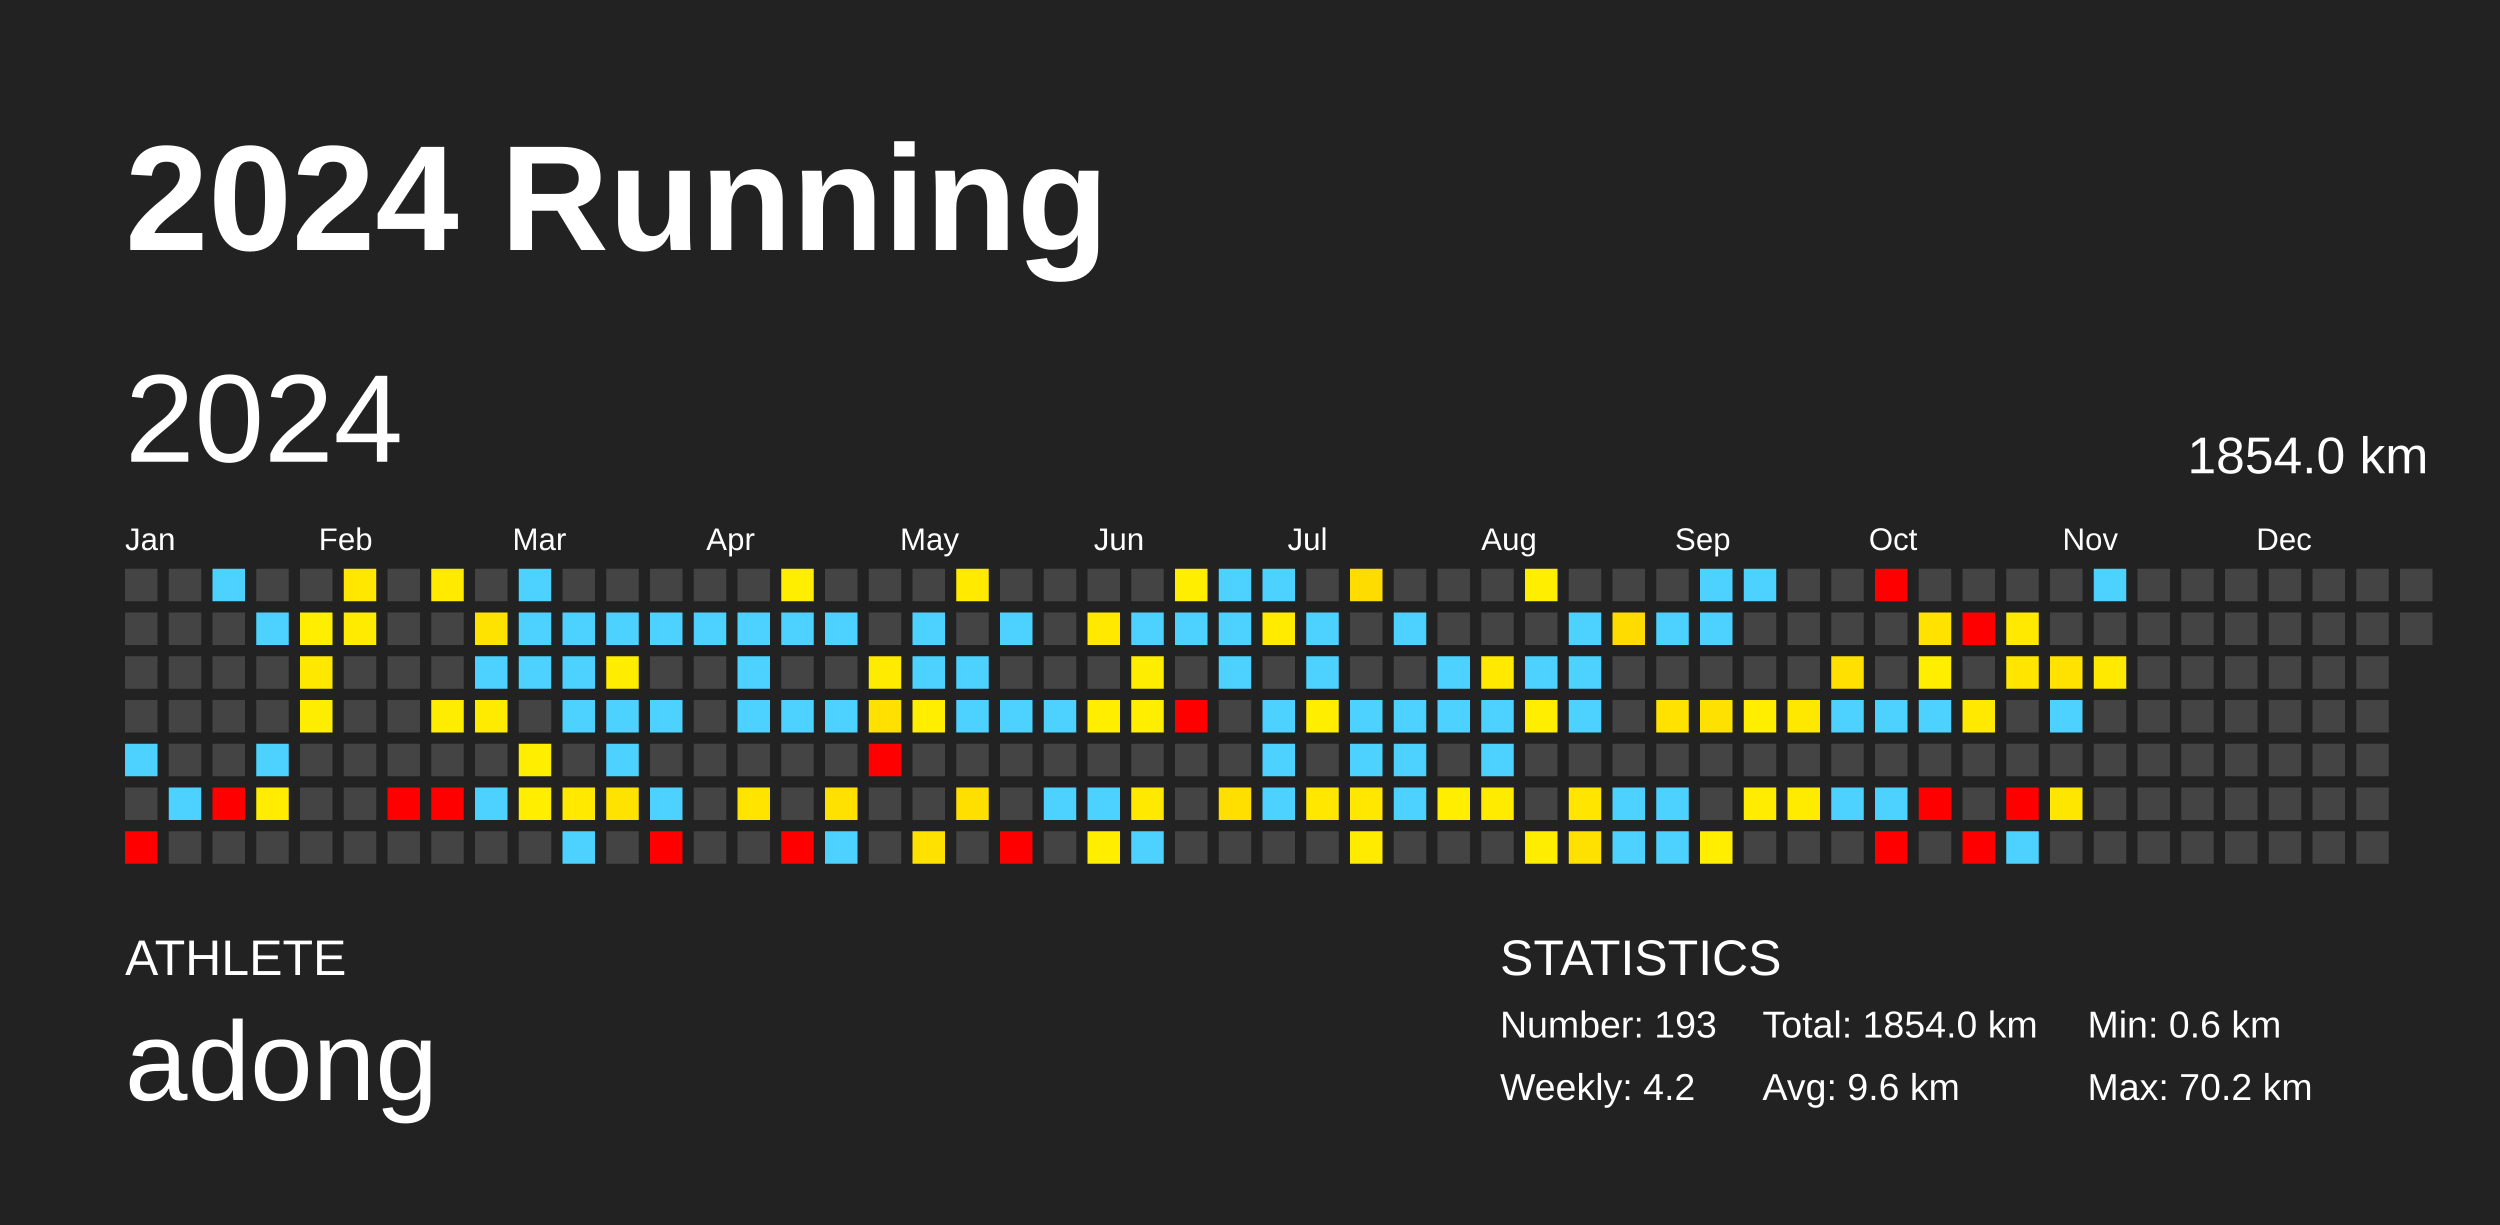
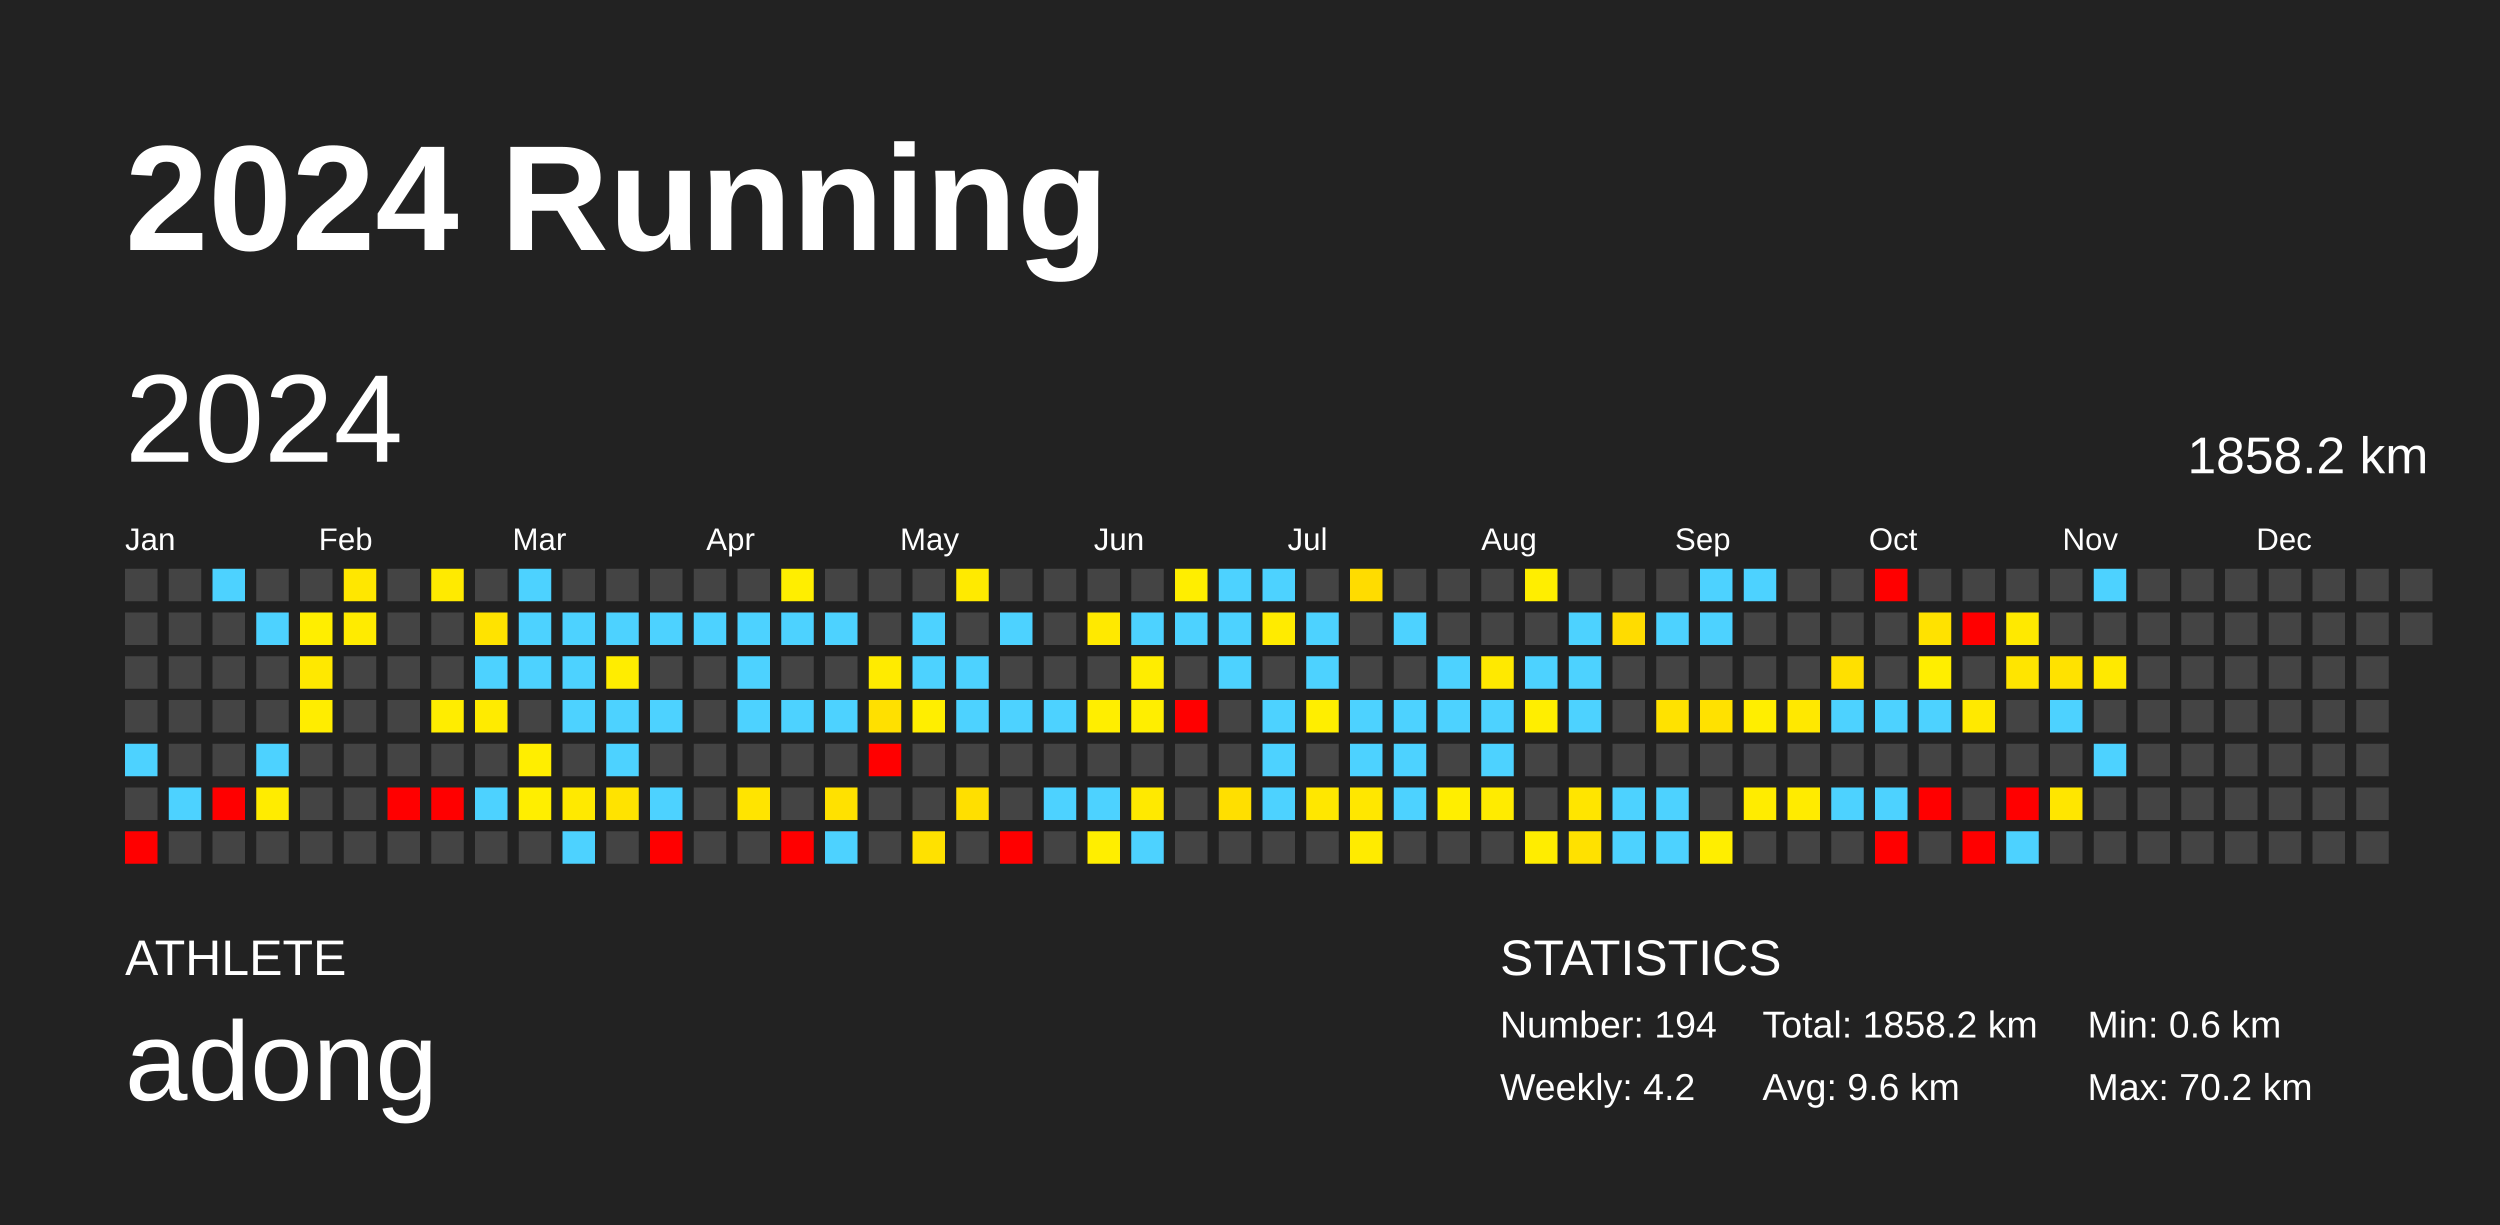
<svg xmlns="http://www.w3.org/2000/svg" baseProfile="full" height="98mm" version="1.1" viewBox="0,0,200,98" width="200mm">
  <defs />
  <rect fill="#222222" height="98" width="200" x="0" y="0" />
  <text fill="#FFFFFF" style="font-size:12px; font-family:Arial; font-weight:bold;" x="10" y="20">2024 Running</text>
  <text fill="#FFFFFF" style="font-size:4px; font-family:Arial" x="10" y="78">ATHLETE</text>
  <text fill="#FFFFFF" style="font-size:9px; font-family:Arial" x="10" y="88">adong</text>
  <text fill="#FFFFFF" style="font-size:4px; font-family:Arial" x="120" y="78">STATISTICS</text>
-   <text fill="#FFFFFF" style="font-size:3px; font-family:Arial" x="120" y="83">Number: 193</text>
+   <text fill="#FFFFFF" style="font-size:3px; font-family:Arial" x="120" y="83">Number: 194</text>
  <text fill="#FFFFFF" style="font-size:3px; font-family:Arial" x="120" y="88">Weekly: 4.2</text>
-   <text fill="#FFFFFF" style="font-size:3px; font-family:Arial" x="141" y="83">Total: 1854.0 km</text>
+   <text fill="#FFFFFF" style="font-size:3px; font-family:Arial" x="141" y="83">Total: 1858.2 km</text>
  <text fill="#FFFFFF" style="font-size:3px; font-family:Arial" x="141" y="88">Avg: 9.6 km</text>
  <text fill="#FFFFFF" style="font-size:3px; font-family:Arial" x="167" y="83">Min: 0.6 km</text>
  <text fill="#FFFFFF" style="font-size:3px; font-family:Arial" x="167" y="88">Max: 70.2 km</text>
  <text dominant-baseline="hanging" fill="#FFFFFF" style="font-size:10.0px; font-family:Arial;" x="10" y="30">2024</text>
-   <text dominant-baseline="hanging" fill="#FFFFFF" style="font-size:4.125px; font-family:Arial;" x="175" y="35">1854.0 km</text>
+   <text dominant-baseline="hanging" fill="#FFFFFF" style="font-size:4.125px; font-family:Arial;" x="175" y="35">1858.2 km</text>
  <text fill="#FFFFFF" style="font-size:2.5px; font-family:Arial" x="10.0" y="44">Jan</text>
  <text fill="#FFFFFF" style="font-size:2.5px; font-family:Arial" x="25.5" y="44">Feb</text>
  <text fill="#FFFFFF" style="font-size:2.5px; font-family:Arial" x="41.0" y="44">Mar</text>
  <text fill="#FFFFFF" style="font-size:2.5px; font-family:Arial" x="56.5" y="44">Apr</text>
  <text fill="#FFFFFF" style="font-size:2.5px; font-family:Arial" x="72.0" y="44">May</text>
  <text fill="#FFFFFF" style="font-size:2.5px; font-family:Arial" x="87.5" y="44">Jun</text>
  <text fill="#FFFFFF" style="font-size:2.5px; font-family:Arial" x="103.0" y="44">Jul</text>
  <text fill="#FFFFFF" style="font-size:2.5px; font-family:Arial" x="118.5" y="44">Aug</text>
  <text fill="#FFFFFF" style="font-size:2.5px; font-family:Arial" x="134.0" y="44">Sep</text>
  <text fill="#FFFFFF" style="font-size:2.5px; font-family:Arial" x="149.5" y="44">Oct</text>
  <text fill="#FFFFFF" style="font-size:2.5px; font-family:Arial" x="165.0" y="44">Nov</text>
  <text fill="#FFFFFF" style="font-size:2.5px; font-family:Arial" x="180.5" y="44">Dec</text>
  <rect fill="#444444" height="2.6" width="2.6" x="10.0" y="45.5" />
  <rect fill="#444444" height="2.6" width="2.6" x="10.0" y="49.0" />
  <rect fill="#444444" height="2.6" width="2.6" x="10.0" y="52.5" />
  <rect fill="#444444" height="2.6" width="2.6" x="10.0" y="56.0" />
  <rect fill="#4dd2ff" height="2.6" width="2.6" x="10.0" y="59.5" />
  <rect fill="#444444" height="2.6" width="2.6" x="10.0" y="63.0" />
  <rect fill="red" height="2.6" width="2.6" x="10.0" y="66.5" />
  <rect fill="#444444" height="2.6" width="2.6" x="13.5" y="45.5" />
  <rect fill="#444444" height="2.6" width="2.6" x="13.5" y="49.0" />
  <rect fill="#444444" height="2.6" width="2.6" x="13.5" y="52.5" />
  <rect fill="#444444" height="2.6" width="2.6" x="13.5" y="56.0" />
  <rect fill="#444444" height="2.6" width="2.6" x="13.5" y="59.5" />
  <rect fill="#4dd2ff" height="2.6" width="2.6" x="13.5" y="63.0" />
  <rect fill="#444444" height="2.6" width="2.6" x="13.5" y="66.5" />
  <rect fill="#4dd2ff" height="2.6" width="2.6" x="17.0" y="45.5" />
  <rect fill="#444444" height="2.6" width="2.6" x="17.0" y="49.0" />
  <rect fill="#444444" height="2.6" width="2.6" x="17.0" y="52.5" />
  <rect fill="#444444" height="2.6" width="2.6" x="17.0" y="56.0" />
  <rect fill="#444444" height="2.6" width="2.6" x="17.0" y="59.5" />
  <rect fill="red" height="2.6" width="2.6" x="17.0" y="63.0" />
  <rect fill="#444444" height="2.6" width="2.6" x="17.0" y="66.5" />
  <rect fill="#444444" height="2.6" width="2.6" x="20.5" y="45.5" />
  <rect fill="#4dd2ff" height="2.6" width="2.6" x="20.5" y="49.0" />
  <rect fill="#444444" height="2.6" width="2.6" x="20.5" y="52.5" />
  <rect fill="#444444" height="2.6" width="2.6" x="20.5" y="56.0" />
  <rect fill="#4dd2ff" height="2.6" width="2.6" x="20.5" y="59.5" />
  <rect fill="#ffec00" height="2.6" width="2.6" x="20.5" y="63.0" />
  <rect fill="#444444" height="2.6" width="2.6" x="20.5" y="66.5" />
  <rect fill="#444444" height="2.6" width="2.6" x="24.0" y="45.5" />
  <rect fill="#ffee00" height="2.6" width="2.6" x="24.0" y="49.0" />
  <rect fill="#ffe800" height="2.6" width="2.6" x="24.0" y="52.5" />
  <rect fill="#ffed00" height="2.6" width="2.6" x="24.0" y="56.0" />
  <rect fill="#444444" height="2.6" width="2.6" x="24.0" y="59.5" />
  <rect fill="#444444" height="2.6" width="2.6" x="24.0" y="63.0" />
  <rect fill="#444444" height="2.6" width="2.6" x="24.0" y="66.5" />
  <rect fill="#ffe700" height="2.6" width="2.6" x="27.5" y="45.5" />
  <rect fill="#ffeb00" height="2.6" width="2.6" x="27.5" y="49.0" />
  <rect fill="#444444" height="2.6" width="2.6" x="27.5" y="52.5" />
  <rect fill="#444444" height="2.6" width="2.6" x="27.5" y="56.0" />
  <rect fill="#444444" height="2.6" width="2.6" x="27.5" y="59.5" />
  <rect fill="#444444" height="2.6" width="2.6" x="27.5" y="63.0" />
  <rect fill="#444444" height="2.6" width="2.6" x="27.5" y="66.5" />
  <rect fill="#444444" height="2.6" width="2.6" x="31.0" y="45.5" />
  <rect fill="#444444" height="2.6" width="2.6" x="31.0" y="49.0" />
  <rect fill="#444444" height="2.6" width="2.6" x="31.0" y="52.5" />
  <rect fill="#444444" height="2.6" width="2.6" x="31.0" y="56.0" />
  <rect fill="#444444" height="2.6" width="2.6" x="31.0" y="59.5" />
  <rect fill="red" height="2.6" width="2.6" x="31.0" y="63.0" />
  <rect fill="#444444" height="2.6" width="2.6" x="31.0" y="66.5" />
  <rect fill="#ffea00" height="2.6" width="2.6" x="34.5" y="45.5" />
  <rect fill="#444444" height="2.6" width="2.6" x="34.5" y="49.0" />
  <rect fill="#444444" height="2.6" width="2.6" x="34.5" y="52.5" />
  <rect fill="#ffed00" height="2.6" width="2.6" x="34.5" y="56.0" />
  <rect fill="#444444" height="2.6" width="2.6" x="34.5" y="59.5" />
  <rect fill="red" height="2.6" width="2.6" x="34.5" y="63.0" />
  <rect fill="#444444" height="2.6" width="2.6" x="34.5" y="66.5" />
  <rect fill="#444444" height="2.6" width="2.6" x="38.0" y="45.5" />
  <rect fill="#ffe300" height="2.6" width="2.6" x="38.0" y="49.0" />
  <rect fill="#4dd2ff" height="2.6" width="2.6" x="38.0" y="52.5" />
  <rect fill="#ffeb00" height="2.6" width="2.6" x="38.0" y="56.0" />
  <rect fill="#444444" height="2.6" width="2.6" x="38.0" y="59.5" />
  <rect fill="#4dd2ff" height="2.6" width="2.6" x="38.0" y="63.0" />
  <rect fill="#444444" height="2.6" width="2.6" x="38.0" y="66.5" />
  <rect fill="#4dd2ff" height="2.6" width="2.6" x="41.5" y="45.5" />
  <rect fill="#4dd2ff" height="2.6" width="2.6" x="41.5" y="49.0" />
  <rect fill="#4dd2ff" height="2.6" width="2.6" x="41.5" y="52.5" />
  <rect fill="#444444" height="2.6" width="2.6" x="41.5" y="56.0" />
  <rect fill="#ffee00" height="2.6" width="2.6" x="41.5" y="59.5" />
  <rect fill="#ffee00" height="2.6" width="2.6" x="41.5" y="63.0" />
  <rect fill="#444444" height="2.6" width="2.6" x="41.5" y="66.5" />
  <rect fill="#444444" height="2.6" width="2.6" x="45.0" y="45.5" />
  <rect fill="#4dd2ff" height="2.6" width="2.6" x="45.0" y="49.0" />
  <rect fill="#4dd2ff" height="2.6" width="2.6" x="45.0" y="52.5" />
  <rect fill="#4dd2ff" height="2.6" width="2.6" x="45.0" y="56.0" />
  <rect fill="#444444" height="2.6" width="2.6" x="45.0" y="59.5" />
  <rect fill="#ffe900" height="2.6" width="2.6" x="45.0" y="63.0" />
  <rect fill="#4dd2ff" height="2.6" width="2.6" x="45.0" y="66.5" />
  <rect fill="#444444" height="2.6" width="2.6" x="48.5" y="45.5" />
  <rect fill="#4dd2ff" height="2.6" width="2.6" x="48.5" y="49.0" />
  <rect fill="#ffed00" height="2.6" width="2.6" x="48.5" y="52.5" />
  <rect fill="#4dd2ff" height="2.6" width="2.6" x="48.5" y="56.0" />
  <rect fill="#4dd2ff" height="2.6" width="2.6" x="48.5" y="59.5" />
  <rect fill="#ffe300" height="2.6" width="2.6" x="48.5" y="63.0" />
  <rect fill="#444444" height="2.6" width="2.6" x="48.5" y="66.5" />
  <rect fill="#444444" height="2.6" width="2.6" x="52.0" y="45.5" />
  <rect fill="#4dd2ff" height="2.6" width="2.6" x="52.0" y="49.0" />
  <rect fill="#444444" height="2.6" width="2.6" x="52.0" y="52.5" />
  <rect fill="#4dd2ff" height="2.6" width="2.6" x="52.0" y="56.0" />
  <rect fill="#444444" height="2.6" width="2.6" x="52.0" y="59.5" />
  <rect fill="#4dd2ff" height="2.6" width="2.6" x="52.0" y="63.0" />
  <rect fill="red" height="2.6" width="2.6" x="52.0" y="66.5" />
  <rect fill="#444444" height="2.6" width="2.6" x="55.5" y="45.5" />
  <rect fill="#4dd2ff" height="2.6" width="2.6" x="55.5" y="49.0" />
  <rect fill="#444444" height="2.6" width="2.6" x="55.5" y="52.5" />
  <rect fill="#444444" height="2.6" width="2.6" x="55.5" y="56.0" />
  <rect fill="#444444" height="2.6" width="2.6" x="55.5" y="59.5" />
  <rect fill="#444444" height="2.6" width="2.6" x="55.5" y="63.0" />
  <rect fill="#444444" height="2.6" width="2.6" x="55.5" y="66.5" />
  <rect fill="#444444" height="2.6" width="2.6" x="59.0" y="45.5" />
  <rect fill="#4dd2ff" height="2.6" width="2.6" x="59.0" y="49.0" />
  <rect fill="#4dd2ff" height="2.6" width="2.6" x="59.0" y="52.5" />
  <rect fill="#4dd2ff" height="2.6" width="2.6" x="59.0" y="56.0" />
  <rect fill="#444444" height="2.6" width="2.6" x="59.0" y="59.5" />
  <rect fill="#ffe400" height="2.6" width="2.6" x="59.0" y="63.0" />
  <rect fill="#444444" height="2.6" width="2.6" x="59.0" y="66.5" />
  <rect fill="#ffee00" height="2.6" width="2.6" x="62.5" y="45.5" />
  <rect fill="#4dd2ff" height="2.6" width="2.6" x="62.5" y="49.0" />
  <rect fill="#444444" height="2.6" width="2.6" x="62.5" y="52.5" />
  <rect fill="#4dd2ff" height="2.6" width="2.6" x="62.5" y="56.0" />
  <rect fill="#444444" height="2.6" width="2.6" x="62.5" y="59.5" />
  <rect fill="#444444" height="2.6" width="2.6" x="62.5" y="63.0" />
  <rect fill="red" height="2.6" width="2.6" x="62.5" y="66.5" />
  <rect fill="#444444" height="2.6" width="2.6" x="66.0" y="45.5" />
  <rect fill="#4dd2ff" height="2.6" width="2.6" x="66.0" y="49.0" />
  <rect fill="#444444" height="2.6" width="2.6" x="66.0" y="52.5" />
  <rect fill="#4dd2ff" height="2.6" width="2.6" x="66.0" y="56.0" />
  <rect fill="#444444" height="2.6" width="2.6" x="66.0" y="59.5" />
  <rect fill="#ffe100" height="2.6" width="2.6" x="66.0" y="63.0" />
  <rect fill="#4dd2ff" height="2.6" width="2.6" x="66.0" y="66.5" />
  <rect fill="#444444" height="2.6" width="2.6" x="69.5" y="45.5" />
  <rect fill="#444444" height="2.6" width="2.6" x="69.5" y="49.0" />
  <rect fill="#ffeb00" height="2.6" width="2.6" x="69.5" y="52.5" />
  <rect fill="#ffe000" height="2.6" width="2.6" x="69.5" y="56.0" />
  <rect fill="red" height="2.6" width="2.6" x="69.5" y="59.5" />
  <rect fill="#444444" height="2.6" width="2.6" x="69.5" y="63.0" />
  <rect fill="#444444" height="2.6" width="2.6" x="69.5" y="66.5" />
  <rect fill="#444444" height="2.6" width="2.6" x="73.0" y="45.5" />
  <rect fill="#4dd2ff" height="2.6" width="2.6" x="73.0" y="49.0" />
  <rect fill="#4dd2ff" height="2.6" width="2.6" x="73.0" y="52.5" />
  <rect fill="#ffee00" height="2.6" width="2.6" x="73.0" y="56.0" />
  <rect fill="#444444" height="2.6" width="2.6" x="73.0" y="59.5" />
  <rect fill="#444444" height="2.6" width="2.6" x="73.0" y="63.0" />
  <rect fill="#ffe100" height="2.6" width="2.6" x="73.0" y="66.5" />
  <rect fill="#ffea00" height="2.6" width="2.6" x="76.5" y="45.5" />
  <rect fill="#444444" height="2.6" width="2.6" x="76.5" y="49.0" />
  <rect fill="#4dd2ff" height="2.6" width="2.6" x="76.5" y="52.5" />
  <rect fill="#4dd2ff" height="2.6" width="2.6" x="76.5" y="56.0" />
  <rect fill="#444444" height="2.6" width="2.6" x="76.5" y="59.5" />
  <rect fill="#ffdf00" height="2.6" width="2.6" x="76.5" y="63.0" />
  <rect fill="#444444" height="2.6" width="2.6" x="76.5" y="66.5" />
  <rect fill="#444444" height="2.6" width="2.6" x="80.0" y="45.5" />
  <rect fill="#4dd2ff" height="2.6" width="2.6" x="80.0" y="49.0" />
  <rect fill="#444444" height="2.6" width="2.6" x="80.0" y="52.5" />
  <rect fill="#4dd2ff" height="2.6" width="2.6" x="80.0" y="56.0" />
  <rect fill="#444444" height="2.6" width="2.6" x="80.0" y="59.5" />
  <rect fill="#444444" height="2.6" width="2.6" x="80.0" y="63.0" />
  <rect fill="red" height="2.6" width="2.6" x="80.0" y="66.5" />
  <rect fill="#444444" height="2.6" width="2.6" x="83.5" y="45.5" />
  <rect fill="#444444" height="2.6" width="2.6" x="83.5" y="49.0" />
  <rect fill="#444444" height="2.6" width="2.6" x="83.5" y="52.5" />
  <rect fill="#4dd2ff" height="2.6" width="2.6" x="83.5" y="56.0" />
  <rect fill="#444444" height="2.6" width="2.6" x="83.5" y="59.5" />
  <rect fill="#4dd2ff" height="2.6" width="2.6" x="83.5" y="63.0" />
  <rect fill="#444444" height="2.6" width="2.6" x="83.5" y="66.5" />
  <rect fill="#444444" height="2.6" width="2.6" x="87.0" y="45.5" />
  <rect fill="#ffe900" height="2.6" width="2.6" x="87.0" y="49.0" />
  <rect fill="#444444" height="2.6" width="2.6" x="87.0" y="52.5" />
  <rect fill="#ffee00" height="2.6" width="2.6" x="87.0" y="56.0" />
  <rect fill="#444444" height="2.6" width="2.6" x="87.0" y="59.5" />
  <rect fill="#4dd2ff" height="2.6" width="2.6" x="87.0" y="63.0" />
  <rect fill="#ffee00" height="2.6" width="2.6" x="87.0" y="66.5" />
  <rect fill="#444444" height="2.6" width="2.6" x="90.5" y="45.5" />
  <rect fill="#4dd2ff" height="2.6" width="2.6" x="90.5" y="49.0" />
  <rect fill="#ffed00" height="2.6" width="2.6" x="90.5" y="52.5" />
  <rect fill="#ffee00" height="2.6" width="2.6" x="90.5" y="56.0" />
  <rect fill="#444444" height="2.6" width="2.6" x="90.5" y="59.5" />
  <rect fill="#ffe900" height="2.6" width="2.6" x="90.5" y="63.0" />
  <rect fill="#4dd2ff" height="2.6" width="2.6" x="90.5" y="66.5" />
  <rect fill="#ffee00" height="2.6" width="2.6" x="94.0" y="45.5" />
  <rect fill="#4dd2ff" height="2.6" width="2.6" x="94.0" y="49.0" />
  <rect fill="#444444" height="2.6" width="2.6" x="94.0" y="52.5" />
  <rect fill="red" height="2.6" width="2.6" x="94.0" y="56.0" />
  <rect fill="#444444" height="2.6" width="2.6" x="94.0" y="59.5" />
  <rect fill="#444444" height="2.6" width="2.6" x="94.0" y="63.0" />
  <rect fill="#444444" height="2.6" width="2.6" x="94.0" y="66.5" />
  <rect fill="#4dd2ff" height="2.6" width="2.6" x="97.5" y="45.5" />
  <rect fill="#4dd2ff" height="2.6" width="2.6" x="97.5" y="49.0" />
  <rect fill="#4dd2ff" height="2.6" width="2.6" x="97.5" y="52.5" />
  <rect fill="#444444" height="2.6" width="2.6" x="97.5" y="56.0" />
  <rect fill="#444444" height="2.6" width="2.6" x="97.5" y="59.5" />
  <rect fill="#ffdf00" height="2.6" width="2.6" x="97.5" y="63.0" />
  <rect fill="#444444" height="2.6" width="2.6" x="97.5" y="66.5" />
  <rect fill="#4dd2ff" height="2.6" width="2.6" x="101.0" y="45.5" />
  <rect fill="#ffeb00" height="2.6" width="2.6" x="101.0" y="49.0" />
  <rect fill="#444444" height="2.6" width="2.6" x="101.0" y="52.5" />
  <rect fill="#4dd2ff" height="2.6" width="2.6" x="101.0" y="56.0" />
  <rect fill="#4dd2ff" height="2.6" width="2.6" x="101.0" y="59.5" />
  <rect fill="#4dd2ff" height="2.6" width="2.6" x="101.0" y="63.0" />
  <rect fill="#444444" height="2.6" width="2.6" x="101.0" y="66.5" />
  <rect fill="#444444" height="2.6" width="2.6" x="104.5" y="45.5" />
  <rect fill="#4dd2ff" height="2.6" width="2.6" x="104.5" y="49.0" />
  <rect fill="#4dd2ff" height="2.6" width="2.6" x="104.5" y="52.5" />
  <rect fill="#ffee00" height="2.6" width="2.6" x="104.5" y="56.0" />
  <rect fill="#444444" height="2.6" width="2.6" x="104.5" y="59.5" />
  <rect fill="#ffe700" height="2.6" width="2.6" x="104.5" y="63.0" />
  <rect fill="#444444" height="2.6" width="2.6" x="104.5" y="66.5" />
  <rect fill="#ffdc00" height="2.6" width="2.6" x="108.0" y="45.5" />
  <rect fill="#444444" height="2.6" width="2.6" x="108.0" y="49.0" />
  <rect fill="#444444" height="2.6" width="2.6" x="108.0" y="52.5" />
  <rect fill="#4dd2ff" height="2.6" width="2.6" x="108.0" y="56.0" />
  <rect fill="#4dd2ff" height="2.6" width="2.6" x="108.0" y="59.5" />
  <rect fill="#ffe700" height="2.6" width="2.6" x="108.0" y="63.0" />
  <rect fill="#ffeb00" height="2.6" width="2.6" x="108.0" y="66.5" />
  <rect fill="#444444" height="2.6" width="2.6" x="111.5" y="45.5" />
  <rect fill="#4dd2ff" height="2.6" width="2.6" x="111.5" y="49.0" />
  <rect fill="#444444" height="2.6" width="2.6" x="111.5" y="52.5" />
  <rect fill="#4dd2ff" height="2.6" width="2.6" x="111.5" y="56.0" />
  <rect fill="#4dd2ff" height="2.6" width="2.6" x="111.5" y="59.5" />
  <rect fill="#4dd2ff" height="2.6" width="2.6" x="111.5" y="63.0" />
  <rect fill="#444444" height="2.6" width="2.6" x="111.5" y="66.5" />
  <rect fill="#444444" height="2.6" width="2.6" x="115.0" y="45.5" />
  <rect fill="#444444" height="2.6" width="2.6" x="115.0" y="49.0" />
  <rect fill="#4dd2ff" height="2.6" width="2.6" x="115.0" y="52.5" />
  <rect fill="#4dd2ff" height="2.6" width="2.6" x="115.0" y="56.0" />
  <rect fill="#444444" height="2.6" width="2.6" x="115.0" y="59.5" />
  <rect fill="#ffee00" height="2.6" width="2.6" x="115.0" y="63.0" />
  <rect fill="#444444" height="2.6" width="2.6" x="115.0" y="66.5" />
  <rect fill="#444444" height="2.6" width="2.6" x="118.5" y="45.5" />
  <rect fill="#444444" height="2.6" width="2.6" x="118.5" y="49.0" />
  <rect fill="#ffe900" height="2.6" width="2.6" x="118.5" y="52.5" />
  <rect fill="#4dd2ff" height="2.6" width="2.6" x="118.5" y="56.0" />
  <rect fill="#4dd2ff" height="2.6" width="2.6" x="118.5" y="59.5" />
  <rect fill="#ffeb00" height="2.6" width="2.6" x="118.5" y="63.0" />
  <rect fill="#444444" height="2.6" width="2.6" x="118.5" y="66.5" />
  <rect fill="#ffee00" height="2.6" width="2.6" x="122.0" y="45.5" />
  <rect fill="#444444" height="2.6" width="2.6" x="122.0" y="49.0" />
  <rect fill="#4dd2ff" height="2.6" width="2.6" x="122.0" y="52.5" />
  <rect fill="#ffee00" height="2.6" width="2.6" x="122.0" y="56.0" />
  <rect fill="#444444" height="2.6" width="2.6" x="122.0" y="59.5" />
  <rect fill="#444444" height="2.6" width="2.6" x="122.0" y="63.0" />
  <rect fill="#ffed00" height="2.6" width="2.6" x="122.0" y="66.5" />
  <rect fill="#444444" height="2.6" width="2.6" x="125.5" y="45.5" />
  <rect fill="#4dd2ff" height="2.6" width="2.6" x="125.5" y="49.0" />
  <rect fill="#4dd2ff" height="2.6" width="2.6" x="125.5" y="52.5" />
  <rect fill="#4dd2ff" height="2.6" width="2.6" x="125.5" y="56.0" />
  <rect fill="#444444" height="2.6" width="2.6" x="125.5" y="59.5" />
  <rect fill="#ffe500" height="2.6" width="2.6" x="125.5" y="63.0" />
  <rect fill="#ffe100" height="2.6" width="2.6" x="125.5" y="66.5" />
  <rect fill="#444444" height="2.6" width="2.6" x="129.0" y="45.5" />
  <rect fill="#ffdc00" height="2.6" width="2.6" x="129.0" y="49.0" />
  <rect fill="#444444" height="2.6" width="2.6" x="129.0" y="52.5" />
  <rect fill="#444444" height="2.6" width="2.6" x="129.0" y="56.0" />
  <rect fill="#444444" height="2.6" width="2.6" x="129.0" y="59.5" />
  <rect fill="#4dd2ff" height="2.6" width="2.6" x="129.0" y="63.0" />
  <rect fill="#4dd2ff" height="2.6" width="2.6" x="129.0" y="66.5" />
  <rect fill="#444444" height="2.6" width="2.6" x="132.5" y="45.5" />
  <rect fill="#4dd2ff" height="2.6" width="2.6" x="132.5" y="49.0" />
  <rect fill="#444444" height="2.6" width="2.6" x="132.5" y="52.5" />
  <rect fill="#ffe200" height="2.6" width="2.6" x="132.5" y="56.0" />
  <rect fill="#444444" height="2.6" width="2.6" x="132.5" y="59.5" />
  <rect fill="#4dd2ff" height="2.6" width="2.6" x="132.5" y="63.0" />
  <rect fill="#4dd2ff" height="2.6" width="2.6" x="132.5" y="66.5" />
  <rect fill="#4dd2ff" height="2.6" width="2.6" x="136.0" y="45.5" />
  <rect fill="#4dd2ff" height="2.6" width="2.6" x="136.0" y="49.0" />
  <rect fill="#444444" height="2.6" width="2.6" x="136.0" y="52.5" />
  <rect fill="#ffe100" height="2.6" width="2.6" x="136.0" y="56.0" />
  <rect fill="#444444" height="2.6" width="2.6" x="136.0" y="59.5" />
  <rect fill="#444444" height="2.6" width="2.6" x="136.0" y="63.0" />
  <rect fill="#ffee00" height="2.6" width="2.6" x="136.0" y="66.5" />
  <rect fill="#4dd2ff" height="2.6" width="2.6" x="139.5" y="45.5" />
  <rect fill="#444444" height="2.6" width="2.6" x="139.5" y="49.0" />
  <rect fill="#444444" height="2.6" width="2.6" x="139.5" y="52.5" />
  <rect fill="#ffee00" height="2.6" width="2.6" x="139.5" y="56.0" />
  <rect fill="#444444" height="2.6" width="2.6" x="139.5" y="59.5" />
  <rect fill="#ffec00" height="2.6" width="2.6" x="139.5" y="63.0" />
  <rect fill="#444444" height="2.6" width="2.6" x="139.5" y="66.5" />
  <rect fill="#444444" height="2.6" width="2.6" x="143.0" y="45.5" />
  <rect fill="#444444" height="2.6" width="2.6" x="143.0" y="49.0" />
  <rect fill="#444444" height="2.6" width="2.6" x="143.0" y="52.5" />
  <rect fill="#ffe800" height="2.6" width="2.6" x="143.0" y="56.0" />
  <rect fill="#444444" height="2.6" width="2.6" x="143.0" y="59.5" />
  <rect fill="#ffeb00" height="2.6" width="2.6" x="143.0" y="63.0" />
  <rect fill="#444444" height="2.6" width="2.6" x="143.0" y="66.5" />
  <rect fill="#444444" height="2.6" width="2.6" x="146.5" y="45.5" />
  <rect fill="#444444" height="2.6" width="2.6" x="146.5" y="49.0" />
  <rect fill="#ffe000" height="2.6" width="2.6" x="146.5" y="52.5" />
  <rect fill="#4dd2ff" height="2.6" width="2.6" x="146.5" y="56.0" />
  <rect fill="#444444" height="2.6" width="2.6" x="146.5" y="59.5" />
  <rect fill="#4dd2ff" height="2.6" width="2.6" x="146.5" y="63.0" />
  <rect fill="#444444" height="2.6" width="2.6" x="146.5" y="66.5" />
  <rect fill="red" height="2.6" width="2.6" x="150.0" y="45.5" />
  <rect fill="#444444" height="2.6" width="2.6" x="150.0" y="49.0" />
  <rect fill="#444444" height="2.6" width="2.6" x="150.0" y="52.5" />
  <rect fill="#4dd2ff" height="2.6" width="2.6" x="150.0" y="56.0" />
  <rect fill="#444444" height="2.6" width="2.6" x="150.0" y="59.5" />
  <rect fill="#4dd2ff" height="2.6" width="2.6" x="150.0" y="63.0" />
  <rect fill="red" height="2.6" width="2.6" x="150.0" y="66.5" />
  <rect fill="#444444" height="2.6" width="2.6" x="153.5" y="45.5" />
  <rect fill="#ffe200" height="2.6" width="2.6" x="153.5" y="49.0" />
  <rect fill="#ffee00" height="2.6" width="2.6" x="153.5" y="52.5" />
  <rect fill="#4dd2ff" height="2.6" width="2.6" x="153.5" y="56.0" />
  <rect fill="#444444" height="2.6" width="2.6" x="153.5" y="59.5" />
  <rect fill="red" height="2.6" width="2.6" x="153.5" y="63.0" />
  <rect fill="#444444" height="2.6" width="2.6" x="153.5" y="66.5" />
  <rect fill="#444444" height="2.6" width="2.6" x="157.0" y="45.5" />
  <rect fill="red" height="2.6" width="2.6" x="157.0" y="49.0" />
  <rect fill="#444444" height="2.6" width="2.6" x="157.0" y="52.5" />
  <rect fill="#ffe900" height="2.6" width="2.6" x="157.0" y="56.0" />
  <rect fill="#444444" height="2.6" width="2.6" x="157.0" y="59.5" />
  <rect fill="#444444" height="2.6" width="2.6" x="157.0" y="63.0" />
  <rect fill="red" height="2.6" width="2.6" x="157.0" y="66.5" />
  <rect fill="#444444" height="2.6" width="2.6" x="160.5" y="45.5" />
  <rect fill="#ffe900" height="2.6" width="2.6" x="160.5" y="49.0" />
  <rect fill="#ffe500" height="2.6" width="2.6" x="160.5" y="52.5" />
  <rect fill="#444444" height="2.6" width="2.6" x="160.5" y="56.0" />
  <rect fill="#444444" height="2.6" width="2.6" x="160.5" y="59.5" />
  <rect fill="red" height="2.6" width="2.6" x="160.5" y="63.0" />
  <rect fill="#4dd2ff" height="2.6" width="2.6" x="160.5" y="66.5" />
  <rect fill="#444444" height="2.6" width="2.6" x="164.0" y="45.5" />
  <rect fill="#444444" height="2.6" width="2.6" x="164.0" y="49.0" />
  <rect fill="#ffe200" height="2.6" width="2.6" x="164.0" y="52.5" />
  <rect fill="#4dd2ff" height="2.6" width="2.6" x="164.0" y="56.0" />
  <rect fill="#444444" height="2.6" width="2.6" x="164.0" y="59.5" />
  <rect fill="#ffe600" height="2.6" width="2.6" x="164.0" y="63.0" />
  <rect fill="#444444" height="2.6" width="2.6" x="164.0" y="66.5" />
  <rect fill="#4dd2ff" height="2.6" width="2.6" x="167.5" y="45.5" />
  <rect fill="#444444" height="2.6" width="2.6" x="167.5" y="49.0" />
  <rect fill="#ffe900" height="2.6" width="2.6" x="167.5" y="52.5" />
  <rect fill="#444444" height="2.6" width="2.6" x="167.5" y="56.0" />
-   <rect fill="#444444" height="2.6" width="2.6" x="167.5" y="59.5" />
+   <rect fill="#4dd2ff" height="2.6" width="2.6" x="167.5" y="59.5" />
  <rect fill="#444444" height="2.6" width="2.6" x="167.5" y="63.0" />
  <rect fill="#444444" height="2.6" width="2.6" x="167.5" y="66.5" />
  <rect fill="#444444" height="2.6" width="2.6" x="171.0" y="45.5" />
  <rect fill="#444444" height="2.6" width="2.6" x="171.0" y="49.0" />
  <rect fill="#444444" height="2.6" width="2.6" x="171.0" y="52.5" />
  <rect fill="#444444" height="2.6" width="2.6" x="171.0" y="56.0" />
  <rect fill="#444444" height="2.6" width="2.6" x="171.0" y="59.5" />
  <rect fill="#444444" height="2.6" width="2.6" x="171.0" y="63.0" />
  <rect fill="#444444" height="2.6" width="2.6" x="171.0" y="66.5" />
  <rect fill="#444444" height="2.6" width="2.6" x="174.5" y="45.5" />
  <rect fill="#444444" height="2.6" width="2.6" x="174.5" y="49.0" />
  <rect fill="#444444" height="2.6" width="2.6" x="174.5" y="52.5" />
  <rect fill="#444444" height="2.6" width="2.6" x="174.5" y="56.0" />
  <rect fill="#444444" height="2.6" width="2.6" x="174.5" y="59.5" />
  <rect fill="#444444" height="2.6" width="2.6" x="174.5" y="63.0" />
  <rect fill="#444444" height="2.6" width="2.6" x="174.5" y="66.5" />
  <rect fill="#444444" height="2.6" width="2.6" x="178.0" y="45.5" />
  <rect fill="#444444" height="2.6" width="2.6" x="178.0" y="49.0" />
  <rect fill="#444444" height="2.6" width="2.6" x="178.0" y="52.5" />
  <rect fill="#444444" height="2.6" width="2.6" x="178.0" y="56.0" />
  <rect fill="#444444" height="2.6" width="2.6" x="178.0" y="59.5" />
  <rect fill="#444444" height="2.6" width="2.6" x="178.0" y="63.0" />
  <rect fill="#444444" height="2.6" width="2.6" x="178.0" y="66.5" />
  <rect fill="#444444" height="2.6" width="2.6" x="181.5" y="45.5" />
  <rect fill="#444444" height="2.6" width="2.6" x="181.5" y="49.0" />
  <rect fill="#444444" height="2.6" width="2.6" x="181.5" y="52.5" />
  <rect fill="#444444" height="2.6" width="2.6" x="181.5" y="56.0" />
  <rect fill="#444444" height="2.6" width="2.6" x="181.5" y="59.5" />
  <rect fill="#444444" height="2.6" width="2.6" x="181.5" y="63.0" />
  <rect fill="#444444" height="2.6" width="2.6" x="181.5" y="66.5" />
  <rect fill="#444444" height="2.6" width="2.6" x="185.0" y="45.5" />
  <rect fill="#444444" height="2.6" width="2.6" x="185.0" y="49.0" />
  <rect fill="#444444" height="2.6" width="2.6" x="185.0" y="52.5" />
  <rect fill="#444444" height="2.6" width="2.6" x="185.0" y="56.0" />
  <rect fill="#444444" height="2.6" width="2.6" x="185.0" y="59.5" />
  <rect fill="#444444" height="2.6" width="2.6" x="185.0" y="63.0" />
  <rect fill="#444444" height="2.6" width="2.6" x="185.0" y="66.5" />
  <rect fill="#444444" height="2.6" width="2.6" x="188.5" y="45.5" />
  <rect fill="#444444" height="2.6" width="2.6" x="188.5" y="49.0" />
  <rect fill="#444444" height="2.6" width="2.6" x="188.5" y="52.5" />
  <rect fill="#444444" height="2.6" width="2.6" x="188.5" y="56.0" />
  <rect fill="#444444" height="2.6" width="2.6" x="188.5" y="59.5" />
  <rect fill="#444444" height="2.6" width="2.6" x="188.5" y="63.0" />
  <rect fill="#444444" height="2.6" width="2.6" x="188.5" y="66.5" />
  <rect fill="#444444" height="2.6" width="2.6" x="192.0" y="45.5" />
  <rect fill="#444444" height="2.6" width="2.6" x="192.0" y="49.0" />
</svg>
